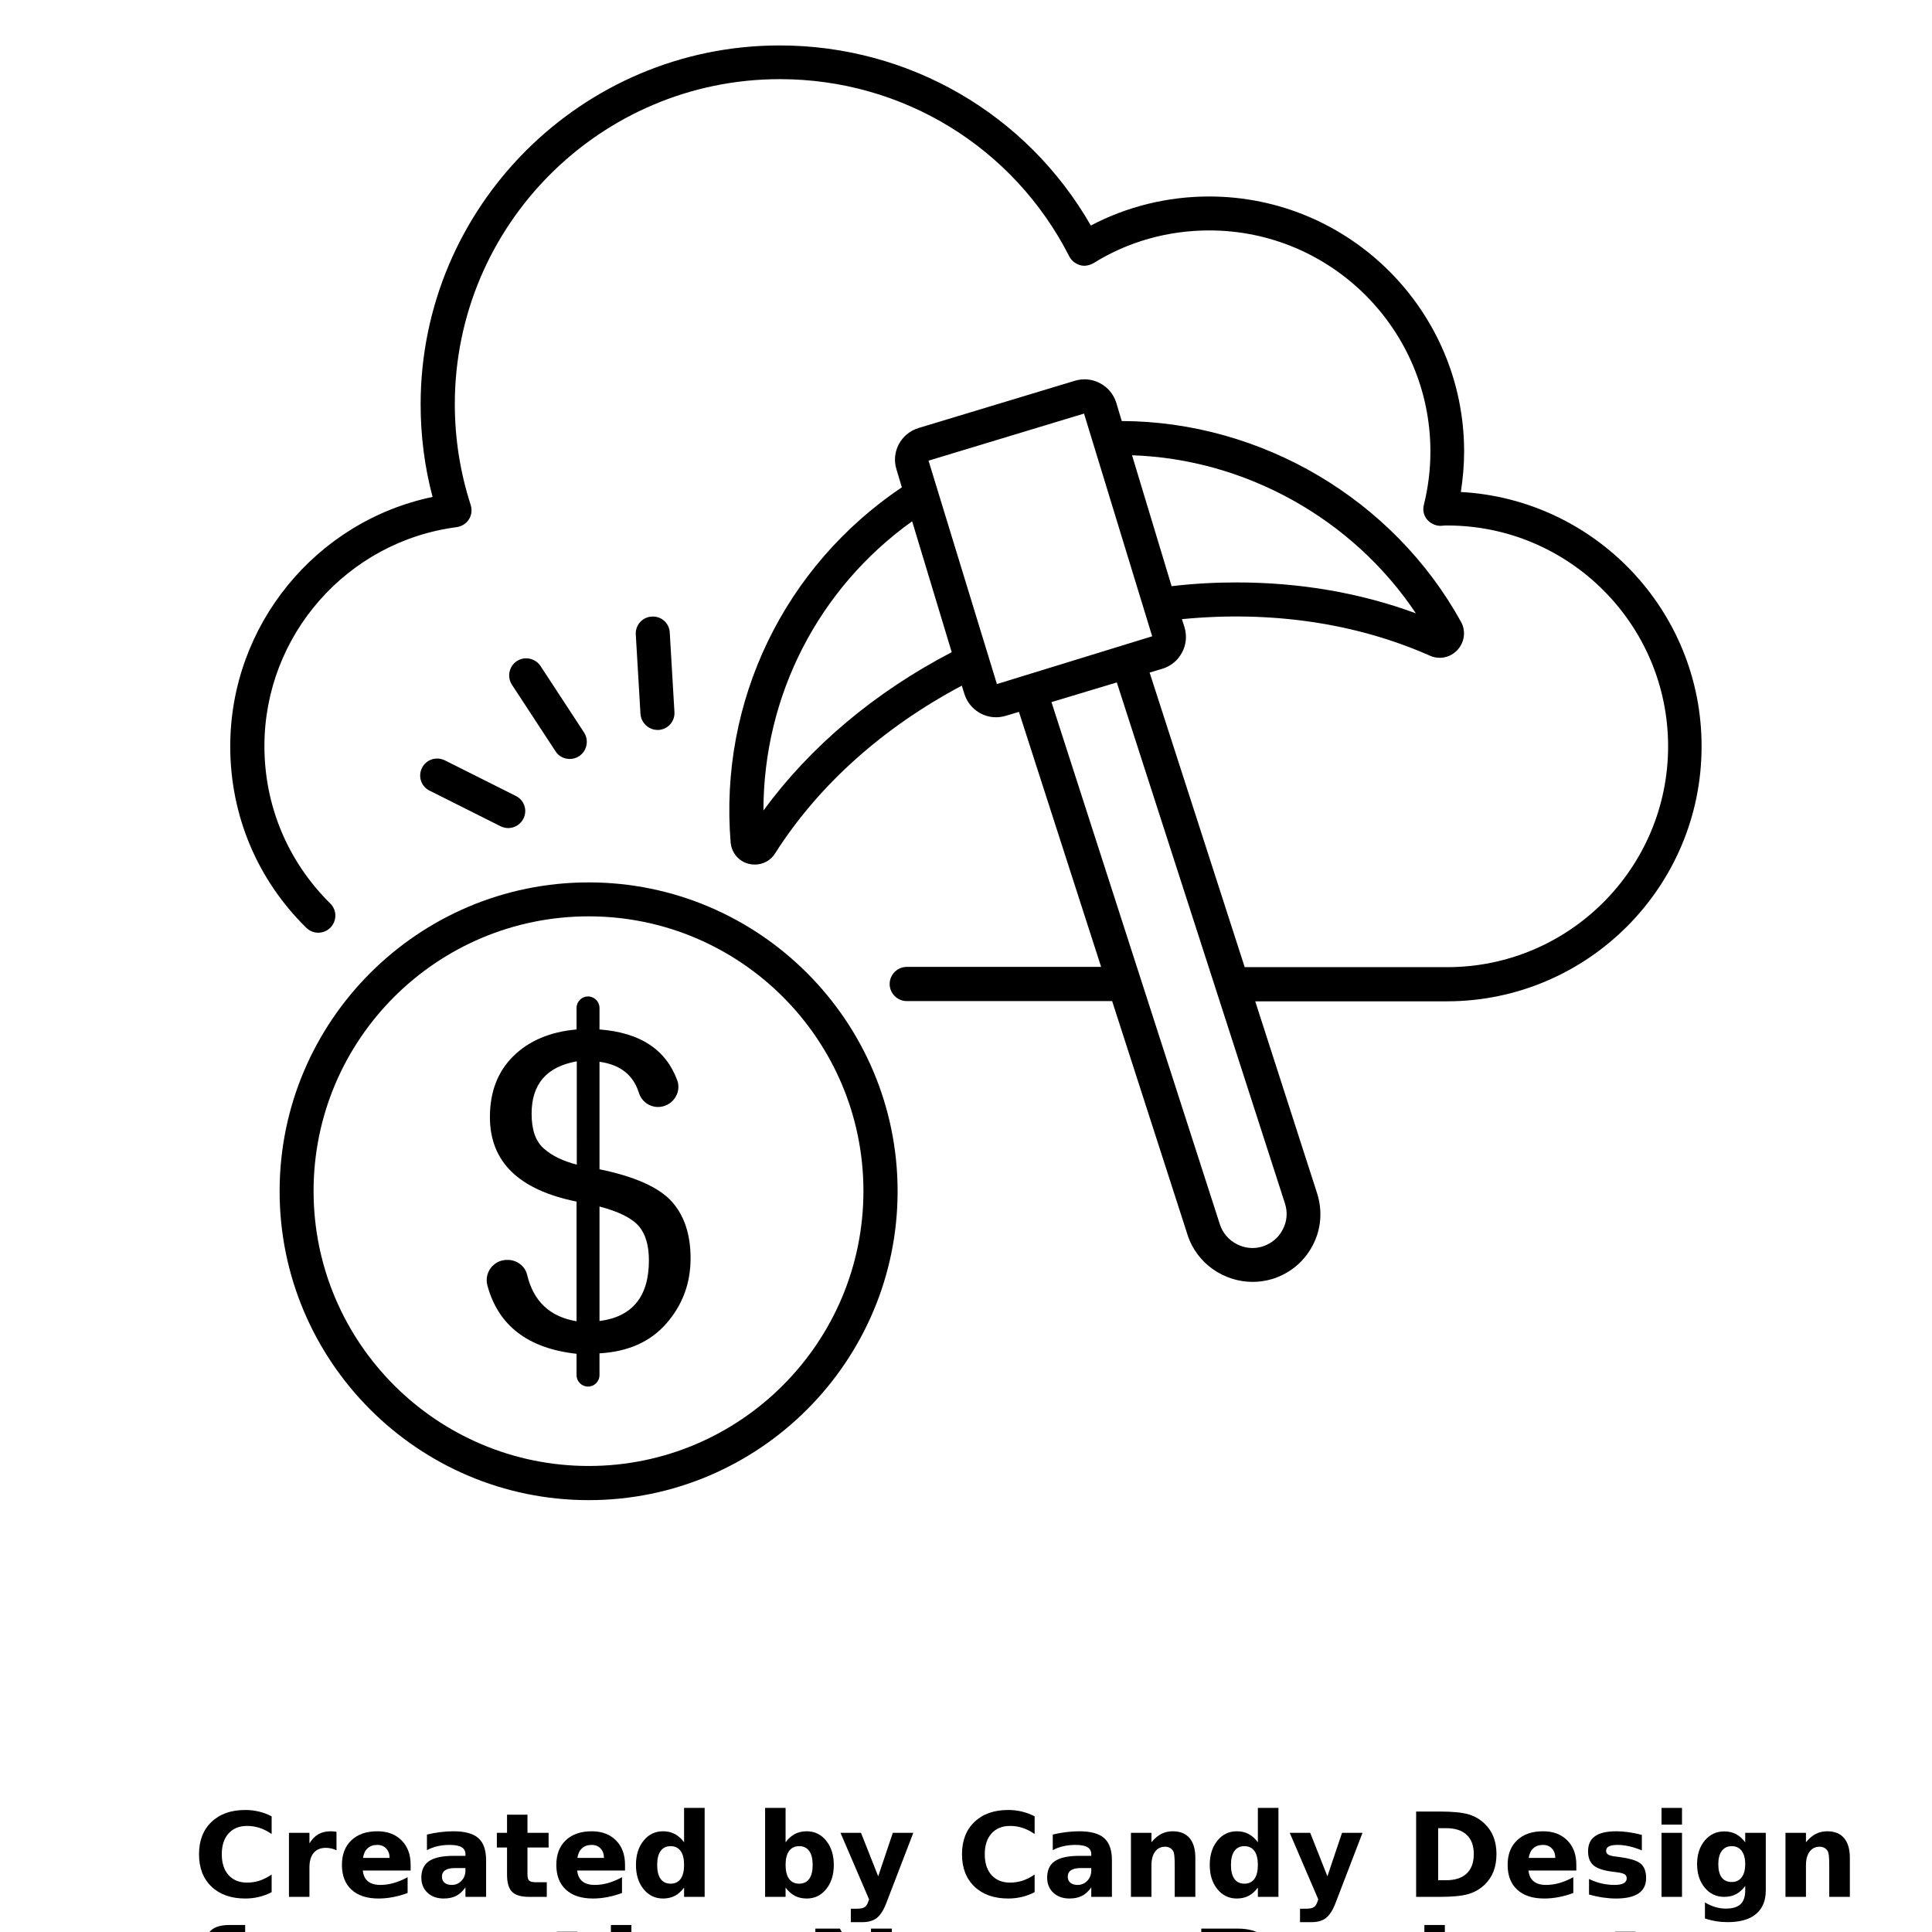
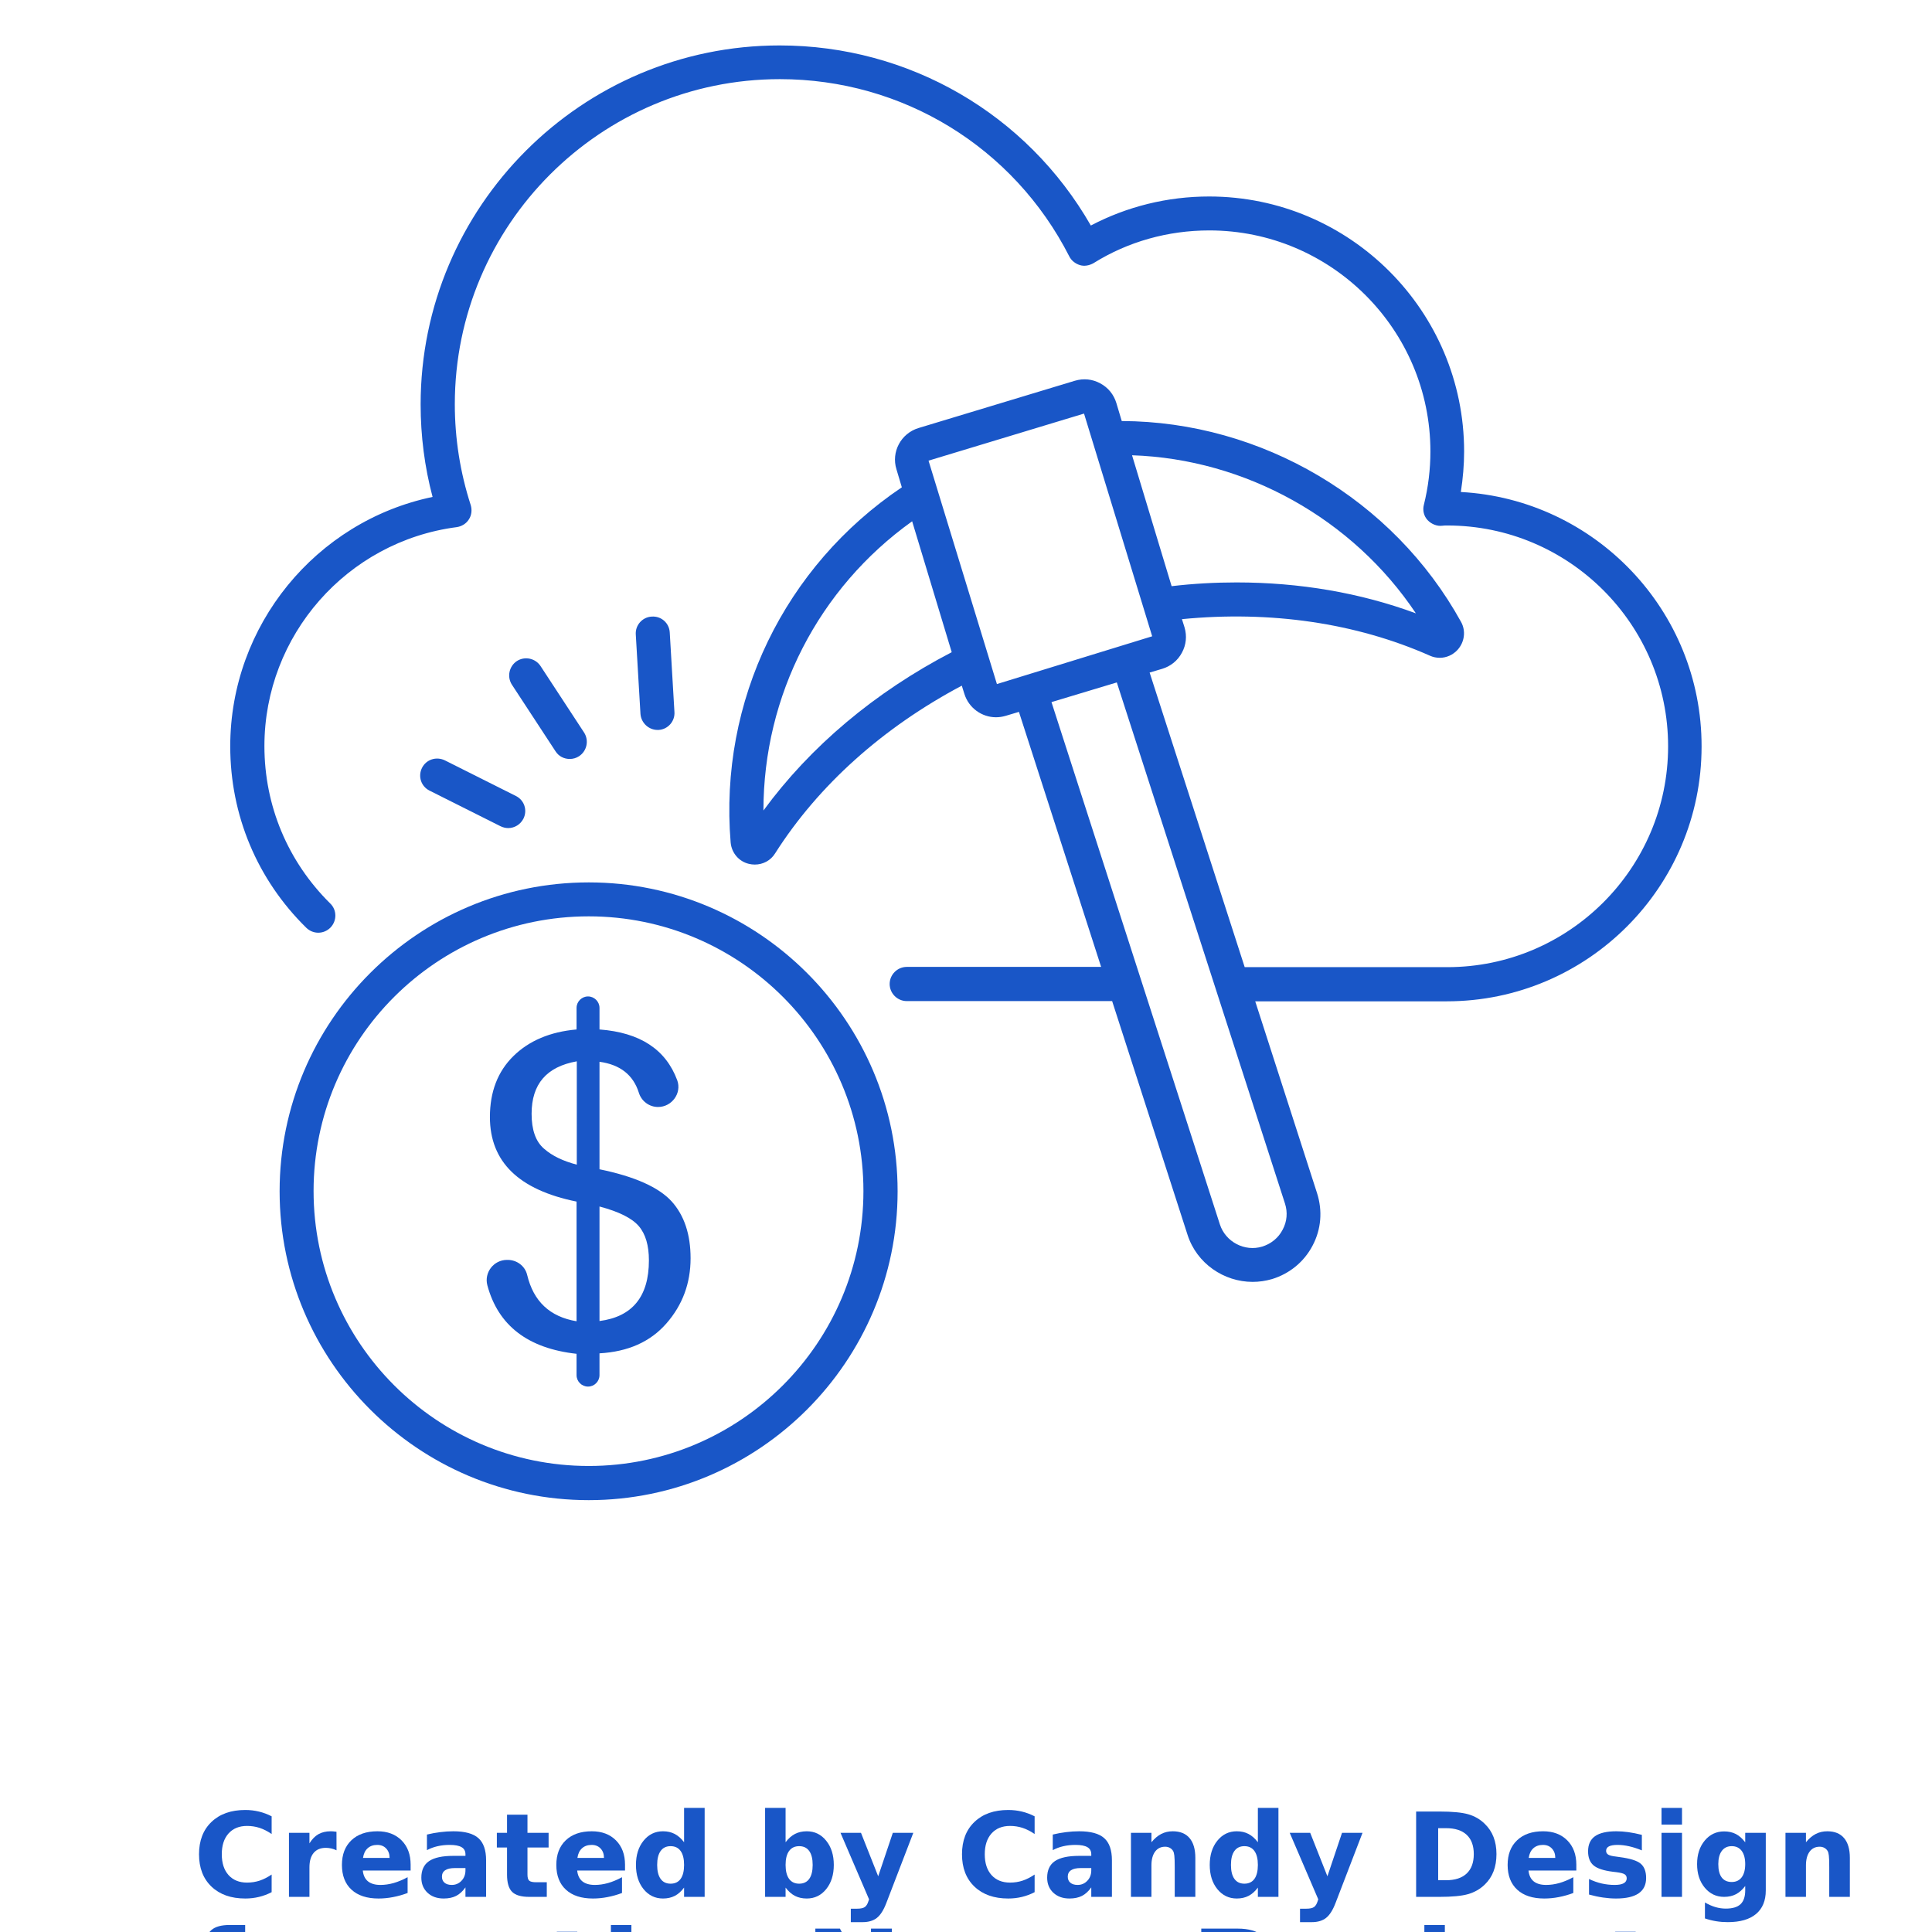
- <svg xmlns="http://www.w3.org/2000/svg" xmlns:xlink="http://www.w3.org/1999/xlink" width="700pt" height="700pt" version="1.1" viewBox="0 0 700 700">
+ <svg xmlns="http://www.w3.org/2000/svg" xmlns:xlink="http://www.w3.org/1999/xlink" width="700pt" height="700pt" version="1.1" fill="#1956c7" viewBox="0 0 700 700">
  <defs>
    <symbol id="g" overflow="visible">
      <path d="m28.422-1.703c-1.469 0.762-3 1.336-4.594 1.719-1.586 0.383-3.234 0.578-4.953 0.578-5.156 0-9.242-1.438-12.25-4.312-3.012-2.875-4.516-6.781-4.516-11.719s1.504-8.844 4.516-11.719c3.008-2.883 7.094-4.328 12.25-4.328 1.719 0 3.367 0.195 4.953 0.578 1.594 0.387 3.125 0.961 4.594 1.719v6.406c-1.48-1.008-2.938-1.75-4.375-2.219s-2.949-0.703-4.531-0.703c-2.844 0-5.086 0.914-6.719 2.734-1.625 1.824-2.438 4.336-2.438 7.531 0 3.199 0.812 5.711 2.438 7.531 1.633 1.824 3.875 2.734 6.719 2.734 1.582 0 3.094-0.234 4.531-0.703 1.438-0.477 2.894-1.219 4.375-2.219z" />
    </symbol>
    <symbol id="i" overflow="visible">
      <path d="m20.797-16.875c-0.648-0.312-1.293-0.535-1.938-0.672-0.648-0.145-1.293-0.219-1.938-0.219-1.906 0-3.375 0.609-4.406 1.828-1.023 1.219-1.531 2.969-1.531 5.25v10.688h-7.422v-23.203h7.422v3.812c0.945-1.52 2.035-2.629 3.266-3.328 1.238-0.695 2.723-1.047 4.453-1.047 0.25 0 0.52 0.012 0.812 0.031 0.289 0.023 0.711 0.07 1.266 0.141z" />
    </symbol>
    <symbol id="b" overflow="visible">
      <path d="m26.719-11.656v2.109h-17.328c0.176 1.742 0.801 3.047 1.875 3.922 1.082 0.867 2.586 1.297 4.516 1.297 1.562 0 3.16-0.227 4.797-0.688 1.633-0.469 3.316-1.172 5.047-2.109v5.719c-1.75 0.656-3.508 1.152-5.266 1.484-1.75 0.344-3.508 0.516-5.266 0.516-4.199 0-7.461-1.062-9.781-3.188-2.324-2.133-3.484-5.129-3.484-8.984 0-3.781 1.141-6.754 3.422-8.922 2.281-2.176 5.426-3.266 9.438-3.266 3.644 0 6.562 1.102 8.75 3.297 2.188 2.199 3.281 5.137 3.281 8.812zm-7.625-2.469c0-1.406-0.414-2.539-1.234-3.406-0.812-0.863-1.887-1.297-3.219-1.297-1.438 0-2.606 0.406-3.5 1.219-0.898 0.805-1.453 1.965-1.672 3.484z" />
    </symbol>
    <symbol id="f" overflow="visible">
      <path d="m13.969-10.438c-1.555 0-2.719 0.266-3.5 0.797-0.781 0.523-1.172 1.293-1.172 2.312 0 0.938 0.312 1.672 0.938 2.203 0.633 0.531 1.508 0.797 2.625 0.797 1.395 0 2.566-0.5 3.516-1.5 0.957-1 1.438-2.254 1.438-3.766v-0.844zm11.328-2.797v13.234h-7.484v-3.438c-0.992 1.406-2.109 2.434-3.359 3.078-1.242 0.633-2.75 0.953-4.531 0.953-2.406 0-4.359-0.695-5.859-2.094-1.492-1.406-2.234-3.223-2.234-5.453 0-2.727 0.93-4.727 2.797-6 1.875-1.27 4.812-1.906 8.812-1.906h4.375v-0.578c0-1.164-0.465-2.019-1.391-2.562-0.93-0.551-2.371-0.828-4.328-0.828-1.586 0-3.062 0.164-4.438 0.484-1.367 0.312-2.633 0.789-3.797 1.422v-5.656c1.582-0.383 3.176-0.676 4.781-0.875 1.602-0.207 3.203-0.312 4.797-0.312 4.188 0 7.207 0.828 9.062 2.484 1.863 1.648 2.797 4.328 2.797 8.047z" />
    </symbol>
    <symbol id="a" overflow="visible">
      <path d="m11.656-29.781v6.578h7.656v5.312h-7.656v9.828c0 1.086 0.211 1.82 0.641 2.203 0.438 0.375 1.289 0.562 2.562 0.562h3.797v5.297h-6.359c-2.93 0-5-0.609-6.219-1.828-1.219-1.227-1.828-3.305-1.828-6.234v-9.828h-3.688v-5.312h3.688v-6.578z" />
    </symbol>
    <symbol id="e" overflow="visible">
      <path d="m19.344-19.797v-12.438h7.453v32.234h-7.453v-3.359c-1.023 1.367-2.148 2.367-3.375 3-1.23 0.633-2.652 0.953-4.266 0.953-2.856 0-5.203-1.133-7.047-3.406-1.836-2.269-2.75-5.191-2.75-8.766 0-3.57 0.914-6.492 2.75-8.766 1.844-2.281 4.191-3.422 7.047-3.422 1.602 0 3.019 0.324 4.25 0.969 1.238 0.648 2.367 1.648 3.391 3zm-4.891 15.016c1.594 0 2.805-0.578 3.641-1.734 0.832-1.164 1.25-2.852 1.25-5.062 0-2.207-0.418-3.891-1.25-5.047-0.836-1.164-2.047-1.75-3.641-1.75-1.574 0-2.777 0.586-3.609 1.75-0.836 1.156-1.25 2.84-1.25 5.047 0 2.211 0.414 3.898 1.25 5.062 0.832 1.156 2.035 1.734 3.609 1.734z" />
    </symbol>
    <symbol id="h" overflow="visible">
      <path d="m15.906-4.781c1.594 0 2.805-0.578 3.641-1.734 0.832-1.164 1.25-2.852 1.25-5.062 0-2.207-0.418-3.891-1.25-5.047-0.836-1.164-2.047-1.75-3.641-1.75-1.586 0-2.805 0.586-3.656 1.75-0.844 1.168-1.266 2.852-1.266 5.047 0 2.199 0.422 3.883 1.266 5.047 0.852 1.168 2.07 1.75 3.656 1.75zm-4.922-15.016c1.02-1.352 2.148-2.352 3.391-3 1.238-0.645 2.664-0.969 4.281-0.969 2.863 0 5.211 1.141 7.047 3.422 1.832 2.273 2.75 5.195 2.75 8.766 0 3.574-0.918 6.496-2.75 8.766-1.836 2.273-4.184 3.406-7.047 3.406-1.617 0-3.043-0.32-4.281-0.953-1.242-0.645-2.371-1.645-3.391-3v3.359h-7.422v-32.234h7.422z" />
    </symbol>
    <symbol id="d" overflow="visible">
      <path d="m0.516-23.203h7.422l6.234 15.75 5.297-15.75h7.422l-9.766 25.406c-0.98 2.57-2.121 4.375-3.422 5.406-1.305 1.031-3.027 1.547-5.172 1.547h-4.281v-4.875h2.312c1.258 0 2.176-0.199 2.75-0.594 0.57-0.398 1.016-1.117 1.328-2.156l0.219-0.641z" />
    </symbol>
    <symbol id="c" overflow="visible">
      <path d="m26.891-14.125v14.125h-7.469v-10.812c0-2-0.047-3.379-0.141-4.141-0.086-0.758-0.234-1.32-0.453-1.688-0.293-0.477-0.688-0.852-1.188-1.125-0.492-0.27-1.055-0.406-1.688-0.406-1.555 0-2.773 0.602-3.656 1.797-0.875 1.199-1.312 2.856-1.312 4.969v11.406h-7.422v-23.203h7.422v3.406c1.113-1.352 2.297-2.352 3.547-3 1.258-0.645 2.648-0.969 4.172-0.969 2.676 0 4.707 0.824 6.094 2.469 1.395 1.648 2.094 4.039 2.094 7.172z" />
    </symbol>
    <symbol id="r" overflow="visible">
      <path d="m11.875-24.891v18.859h2.859c3.25 0 5.734-0.805 7.453-2.422 1.727-1.613 2.594-3.961 2.594-7.047 0-3.062-0.859-5.391-2.578-6.984-1.711-1.602-4.199-2.406-7.469-2.406zm-7.984-6.031h8.406c4.695 0 8.195 0.336 10.5 1 2.301 0.668 4.269 1.805 5.906 3.406 1.457 1.398 2.535 3.008 3.234 4.828 0.707 1.824 1.062 3.887 1.062 6.188 0 2.336-0.355 4.418-1.062 6.25-0.699 1.836-1.777 3.449-3.234 4.844-1.656 1.594-3.648 2.731-5.969 3.406-2.312 0.668-5.793 1-10.438 1h-8.406z" />
    </symbol>
    <symbol id="q" overflow="visible">
      <path d="m21.688-22.469v5.625c-1.586-0.656-3.117-1.148-4.594-1.484-1.48-0.332-2.875-0.5-4.188-0.5-1.406 0-2.453 0.18-3.141 0.531-0.688 0.355-1.031 0.898-1.031 1.625 0 0.594 0.258 1.055 0.781 1.375 0.52 0.312 1.445 0.543 2.781 0.688l1.312 0.188c3.801 0.492 6.352 1.289 7.656 2.391 1.312 1.105 1.969 2.84 1.969 5.203 0 2.469-0.914 4.324-2.734 5.562-1.824 1.242-4.543 1.859-8.156 1.859-1.531 0-3.117-0.121-4.75-0.359-1.637-0.238-3.32-0.598-5.047-1.078v-5.641c1.477 0.719 2.992 1.262 4.547 1.625 1.551 0.355 3.129 0.531 4.734 0.531 1.445 0 2.535-0.195 3.266-0.594 0.738-0.406 1.109-1.004 1.109-1.797 0-0.656-0.258-1.145-0.766-1.469-0.5-0.32-1.508-0.578-3.016-0.766l-1.297-0.156c-3.305-0.414-5.617-1.18-6.938-2.297-1.324-1.125-1.984-2.828-1.984-5.109 0-2.457 0.836-4.281 2.516-5.469 1.688-1.188 4.269-1.781 7.75-1.781 1.363 0 2.797 0.105 4.297 0.312 1.508 0.211 3.148 0.539 4.922 0.984z" />
    </symbol>
    <symbol id="p" overflow="visible">
      <path d="m3.562-23.203h7.422v23.203h-7.422zm0-9.031h7.422v6.047h-7.422z" />
    </symbol>
    <symbol id="o" overflow="visible">
      <path d="m19.344-3.938c-1.023 1.355-2.148 2.352-3.375 2.984-1.23 0.637-2.652 0.953-4.266 0.953-2.836 0-5.18-1.113-7.031-3.344-1.844-2.227-2.766-5.07-2.766-8.531 0-3.457 0.922-6.297 2.766-8.516 1.852-2.219 4.195-3.328 7.031-3.328 1.613 0 3.035 0.32 4.266 0.953 1.227 0.637 2.352 1.637 3.375 3v-3.438h7.453v20.859c0 3.727-1.18 6.578-3.531 8.547-2.356 1.969-5.766 2.953-10.234 2.953-1.449 0-2.852-0.109-4.203-0.328-1.355-0.219-2.715-0.559-4.078-1.016v-5.781c1.289 0.75 2.555 1.305 3.797 1.672 1.25 0.363 2.5 0.547 3.75 0.547 2.438 0 4.219-0.531 5.344-1.594 1.133-1.062 1.703-2.727 1.703-5zm-4.891-14.438c-1.531 0-2.727 0.57-3.578 1.703-0.855 1.137-1.281 2.734-1.281 4.797 0 2.137 0.41 3.75 1.234 4.844 0.832 1.094 2.039 1.641 3.625 1.641 1.551 0 2.754-0.562 3.609-1.688 0.852-1.133 1.281-2.734 1.281-4.797s-0.43-3.66-1.281-4.797c-0.855-1.133-2.059-1.703-3.609-1.703z" />
    </symbol>
    <symbol id="n" overflow="visible">
      <path d="m18.828-32.234v4.875h-4.094c-1.055 0-1.789 0.195-2.203 0.578-0.418 0.375-0.625 1.031-0.625 1.969v1.609h6.344v5.312h-6.344v17.891h-7.406v-17.891h-3.688v-5.312h3.688v-1.609c0-2.531 0.703-4.398 2.109-5.609 1.406-1.207 3.586-1.812 6.547-1.812z" />
    </symbol>
    <symbol id="m" overflow="visible">
      <path d="m26.891-14.125v14.125h-7.469v-10.766c0-2.031-0.047-3.426-0.141-4.188-0.086-0.758-0.234-1.32-0.453-1.688-0.293-0.477-0.688-0.852-1.188-1.125-0.492-0.27-1.055-0.406-1.688-0.406-1.555 0-2.773 0.602-3.656 1.797-0.875 1.199-1.312 2.856-1.312 4.969v11.406h-7.422v-32.234h7.422v12.438c1.113-1.352 2.297-2.352 3.547-3 1.258-0.645 2.648-0.969 4.172-0.969 2.676 0 4.707 0.824 6.094 2.469 1.395 1.648 2.094 4.039 2.094 7.172z" />
    </symbol>
    <symbol id="l" overflow="visible">
      <path d="m3.891-30.922h8.906l11.25 21.203v-21.203h7.562v30.922h-8.906l-11.25-21.219v21.219h-7.562z" />
    </symbol>
    <symbol id="k" overflow="visible">
      <path d="m3.891-30.922h13.234c3.938 0 6.957 0.875 9.062 2.625 2.102 1.742 3.156 4.227 3.156 7.453 0 3.25-1.055 5.75-3.156 7.5-2.106 1.742-5.125 2.609-9.062 2.609h-5.25v10.734h-7.984zm7.984 5.781v8.625h4.406c1.539 0 2.734-0.375 3.578-1.125s1.266-1.816 1.266-3.203c0-1.375-0.422-2.43-1.266-3.172-0.844-0.75-2.039-1.125-3.578-1.125z" />
    </symbol>
    <symbol id="j" overflow="visible">
      <path d="m3.562-23.203h7.422v22.781c0 3.113-0.75 5.488-2.25 7.125-1.492 1.633-3.652 2.453-6.484 2.453h-3.656v-4.875h1.281c1.406 0 2.367-0.32 2.891-0.953 0.531-0.637 0.797-1.887 0.797-3.75zm0-9.031h7.422v6.047h-7.422z" />
    </symbol>
  </defs>
  <g>
    <path d="m529.29 178.27c0.762-4.922 1.188-9.844 1.188-14.68 0-50.91-41.406-92.398-92.398-92.398-15.102 0-29.781 3.648-42.848 10.52-23.164-40.387-65.844-65.25-112.76-65.25-71.695 0-130.07 58.375-130.07 130.07 0 11.371 1.441 22.656 4.328 33.516-42.254 8.824-73.309 46.496-73.309 90.363 0 24.945 9.758 48.277 27.574 65.758 2.461 2.375 6.277 2.375 8.738-0.086 2.375-2.461 2.375-6.363-0.086-8.738-15.359-15.188-23.844-35.383-23.844-57.02 0-40.133 29.953-74.156 69.66-79.332 1.781-0.254 3.481-1.273 4.414-2.801 1.02-1.527 1.188-3.481 0.68-5.176-3.816-11.793-5.769-24.098-5.769-36.57 0-64.91 52.777-117.77 117.77-117.77 44.461 0 84.68 24.605 104.87 64.23 0.762 1.527 2.207 2.629 3.816 3.141 1.613 0.508 3.394 0.168 4.922-0.68 12.473-7.805 26.98-11.879 42-11.879 44.121 0 80.098 35.891 80.098 80.098 0 6.363-0.762 12.898-2.375 19.344-0.508 1.953 0 4.074 1.359 5.516 1.359 1.441 3.394 2.289 5.344 2.035 0.594-0.086 1.188-0.086 1.781-0.086 44.121 0 80.012 35.891 80.012 80.012s-35.891 80.012-80.012 80.012h-73.395l-34.449-106.74 4.582-1.359c3.055-0.934 5.602-2.969 7.129-5.856 1.527-2.801 1.867-6.023 0.934-9.164l-0.934-2.969c32.074-3.133 63.043 1.363 89.855 13.242 1.102 0.508 2.375 0.762 3.562 0.762 2.375 0 4.75-1.02 6.449-2.887 2.547-2.801 3.055-6.871 1.273-10.098-24.52-44.461-72.289-72.629-122.95-72.801l-1.953-6.535c-0.934-3.055-2.969-5.602-5.856-7.129-2.801-1.527-6.023-1.867-9.164-0.934l-56.68 17.141c-6.363 1.953-9.926 8.656-7.977 14.934l1.953 6.535c-42.508 28.594-66.266 77.383-62.023 128.71 0.34 3.734 2.969 6.871 6.617 7.723 0.68 0.168 1.441 0.254 2.121 0.254 2.969 0 5.769-1.441 7.383-4.074 15.695-24.691 39.031-45.562 67.625-60.75l0.934 2.969c1.613 5.176 6.363 8.484 11.453 8.484 1.188 0 2.289-0.168 3.481-0.508l4.836-1.441 29.781 92.398h-70.426c-3.394 0-6.195 2.801-6.195 6.195 0 3.394 2.801 6.195 6.195 6.195h74.414l27.32 84.68c3.309 10.352 13.152 17.055 23.586 17.055 2.375 0 4.668-0.34 7.043-1.02 6.363-1.953 11.625-6.277 14.68-12.133 3.141-5.938 3.648-12.641 1.613-19.008l-22.398-69.492h69.406c50.91 0 92.316-41.406 92.316-92.316 0.082-49.289-38.695-89.59-87.227-92.223zm-16.293 43.953c-20.195-7.465-42.168-11.199-64.992-11.199-7.723 0-15.613 0.426-23.504 1.359l-14.34-47.43c41.152 1.355 80.012 23.074 102.84 57.27zm-236.39 71.441c0-41.66 19.938-80.52 53.879-104.79l14.34 47.43c-27.914 14.512-51.25 34.195-68.219 57.359zm84.594-45.816-24.777-80.945 56.34-17.055 24.691 80.691zm103.52 197.7c-1.527 2.969-4.156 5.09-7.383 6.109-6.363 1.953-13.32-1.695-15.359-8.062l-61.008-189.21 23.672-7.129 60.922 188.79c1.023 3.141 0.77 6.535-0.844 9.504z" />
    <path d="m213.31 319.71c-61.77 0-112 50.23-112 111.91s50.23 111.91 112 111.91c61.684 0 111.91-50.23 111.91-111.91 0-61.688-50.23-111.91-111.91-111.91zm0 211.44c-54.98 0-99.695-44.629-99.695-99.613 0-54.98 44.715-99.527 99.695-99.527 54.898 0 99.527 44.629 99.527 99.527 0 54.898-44.629 99.613-99.527 99.613z" />
    <path d="m206.44 274.99c1.188 0 2.375-0.34 3.394-1.02 2.801-1.867 3.648-5.684 1.781-8.57l-15.781-24.098c-1.867-2.801-5.684-3.648-8.57-1.781-2.801 1.867-3.648 5.684-1.781 8.57l15.781 24.098c1.188 1.871 3.137 2.801 5.176 2.801z" />
    <path d="m152.9 278.22c-1.527 3.055-0.34 6.703 2.715 8.23l25.711 12.898c0.848 0.426 1.867 0.68 2.801 0.68 2.289 0 4.414-1.273 5.516-3.394 1.527-3.055 0.34-6.703-2.715-8.23l-25.711-12.898c-3.141-1.527-6.789-0.34-8.316 2.715z" />
    <path d="m238.25 264.47h0.34c3.394-0.168 6.023-3.141 5.769-6.535l-1.695-28.762c-0.168-3.394-3.055-6.023-6.535-5.769-3.394 0.168-6.023 3.141-5.769 6.535l1.695 28.762c0.258 3.223 2.973 5.769 6.195 5.769z" />
    <path d="m217.21 423.65v-38.945c7.465 1.02 12.219 4.75 14.254 11.199 0.934 3.055 3.734 5.176 6.957 5.176 5.008 0 8.656-5.008 6.957-9.672-4.156-11.199-13.492-17.309-28.168-18.414v-7.805c0-2.289-1.867-4.156-4.156-4.156-2.289 0-4.156 1.867-4.156 4.156v7.805c-9.586 0.848-17.223 4.074-22.91 9.672-5.684 5.602-8.484 12.98-8.484 22.062 0 16.207 10.438 26.387 31.395 30.629v43.359c-9.672-1.613-15.613-7.211-17.902-16.801-0.762-3.223-3.734-5.43-7.043-5.43h-0.258c-4.836 0-8.316 4.582-7.129 9.164 3.902 14.594 14.68 22.91 32.328 24.859v7.723c0 2.289 1.867 4.156 4.156 4.156 2.289 0 4.156-1.867 4.156-4.156v-7.891c10.352-0.594 18.414-4.156 24.266-10.859 5.856-6.703 8.738-14.594 8.738-23.586 0-8.656-2.289-15.527-6.871-20.617-4.66-5.094-13.316-9-26.129-11.629zm-8.312-1.695c-4.836-1.273-8.824-3.141-11.793-5.769-3.055-2.629-4.496-6.871-4.496-12.641 0-10.777 5.43-17.055 16.375-19.008l-0.004 37.418zm8.312 56.676v-41.492c7.043 1.867 11.793 4.242 14.254 7.129 2.461 2.887 3.648 7.043 3.648 12.387 0 13.152-6.023 20.449-17.902 21.977z" />
    <use x="70" y="687.273" xlink:href="#g" />
    <use x="101.133" y="687.273" xlink:href="#i" />
    <use x="122.059" y="687.273" xlink:href="#b" />
    <use x="150.828" y="687.273" xlink:href="#f" />
    <use x="179.457" y="687.273" xlink:href="#a" />
    <use x="199.738" y="687.273" xlink:href="#b" />
    <use x="228.512" y="687.273" xlink:href="#e" />
    <use x="273.648" y="687.273" xlink:href="#h" />
    <use x="304.016" y="687.273" xlink:href="#d" />
    <use x="346.441" y="687.273" xlink:href="#g" />
    <use x="377.574" y="687.273" xlink:href="#f" />
    <use x="406.203" y="687.273" xlink:href="#c" />
    <use x="436.406" y="687.273" xlink:href="#e" />
    <use x="466.773" y="687.273" xlink:href="#d" />
    <use x="509.199" y="687.273" xlink:href="#r" />
    <use x="544.414" y="687.273" xlink:href="#b" />
    <use x="573.188" y="687.273" xlink:href="#q" />
    <use x="598.438" y="687.273" xlink:href="#p" />
    <use x="612.98" y="687.273" xlink:href="#o" />
    <use x="643.348" y="687.273" xlink:href="#c" />
    <use x="70" y="729.695" xlink:href="#n" />
    <use x="197.5" y="729.695" xlink:href="#a" />
    <use x="217.781" y="729.695" xlink:href="#m" />
    <use x="291.527" y="729.695" xlink:href="#l" />
    <use x="431.352" y="729.695" xlink:href="#k" />
    <use x="512.512" y="729.695" xlink:href="#j" />
    <use x="580.977" y="729.695" xlink:href="#a" />
  </g>
</svg>
